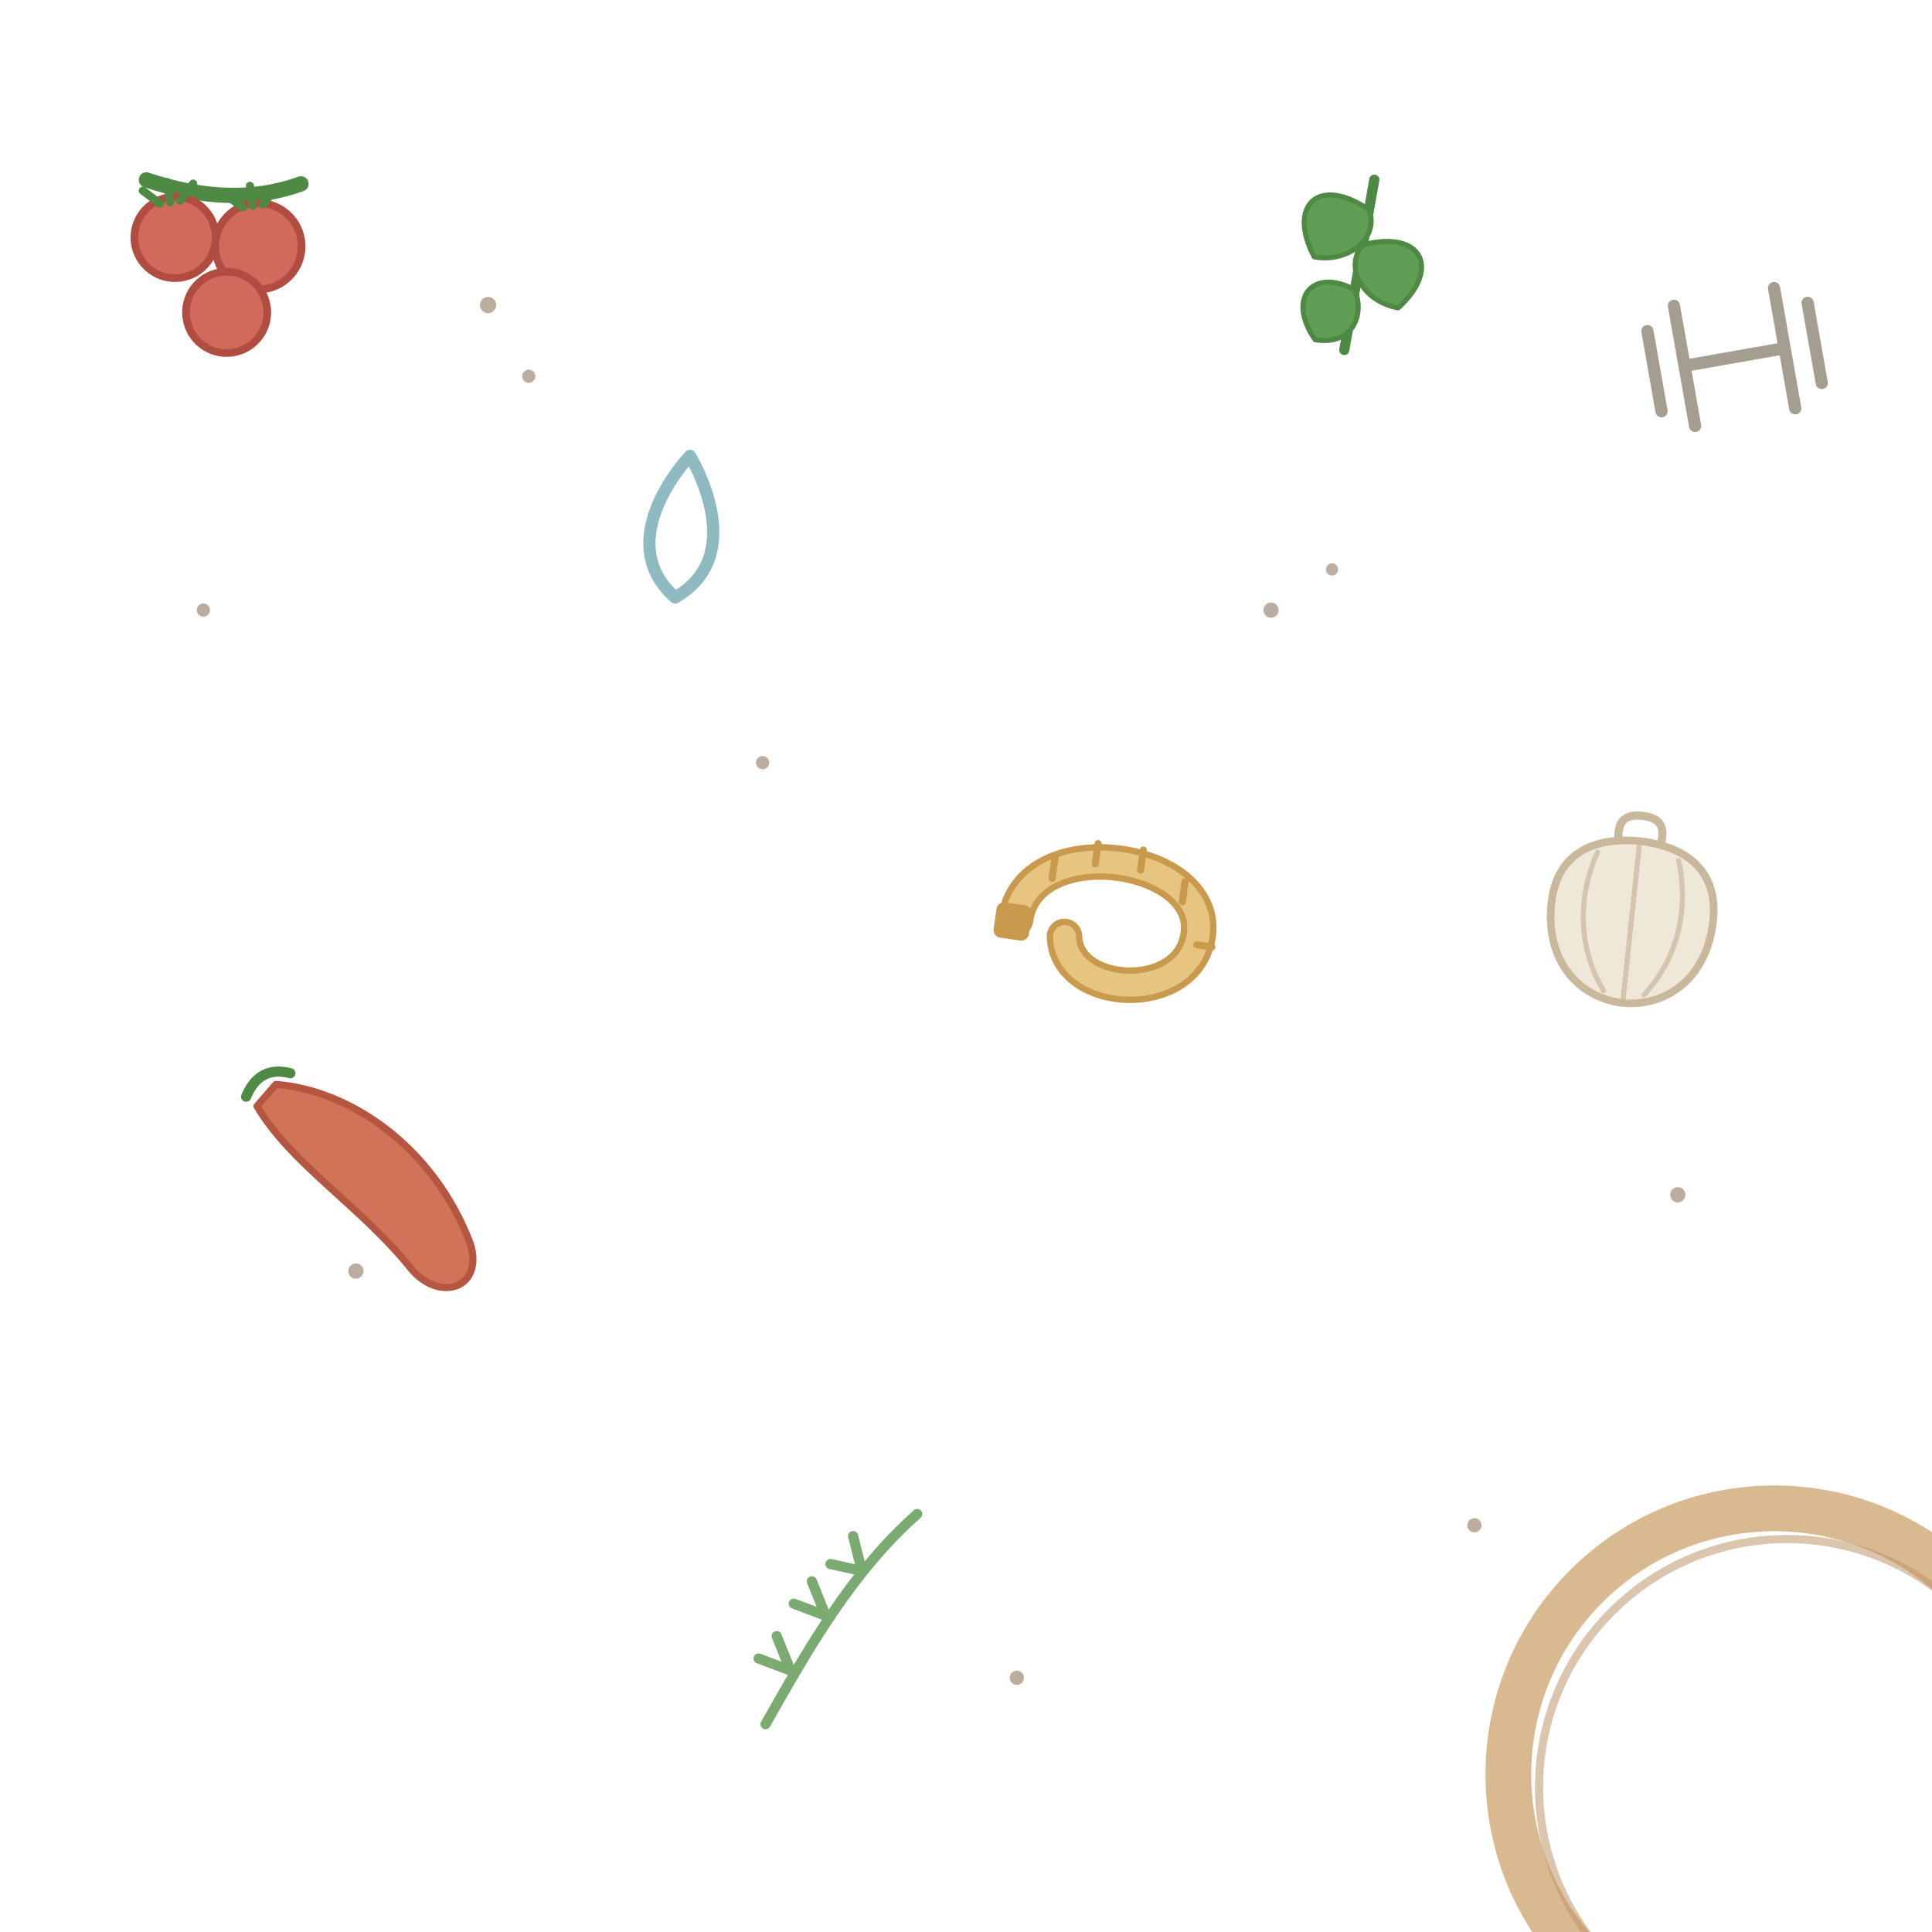
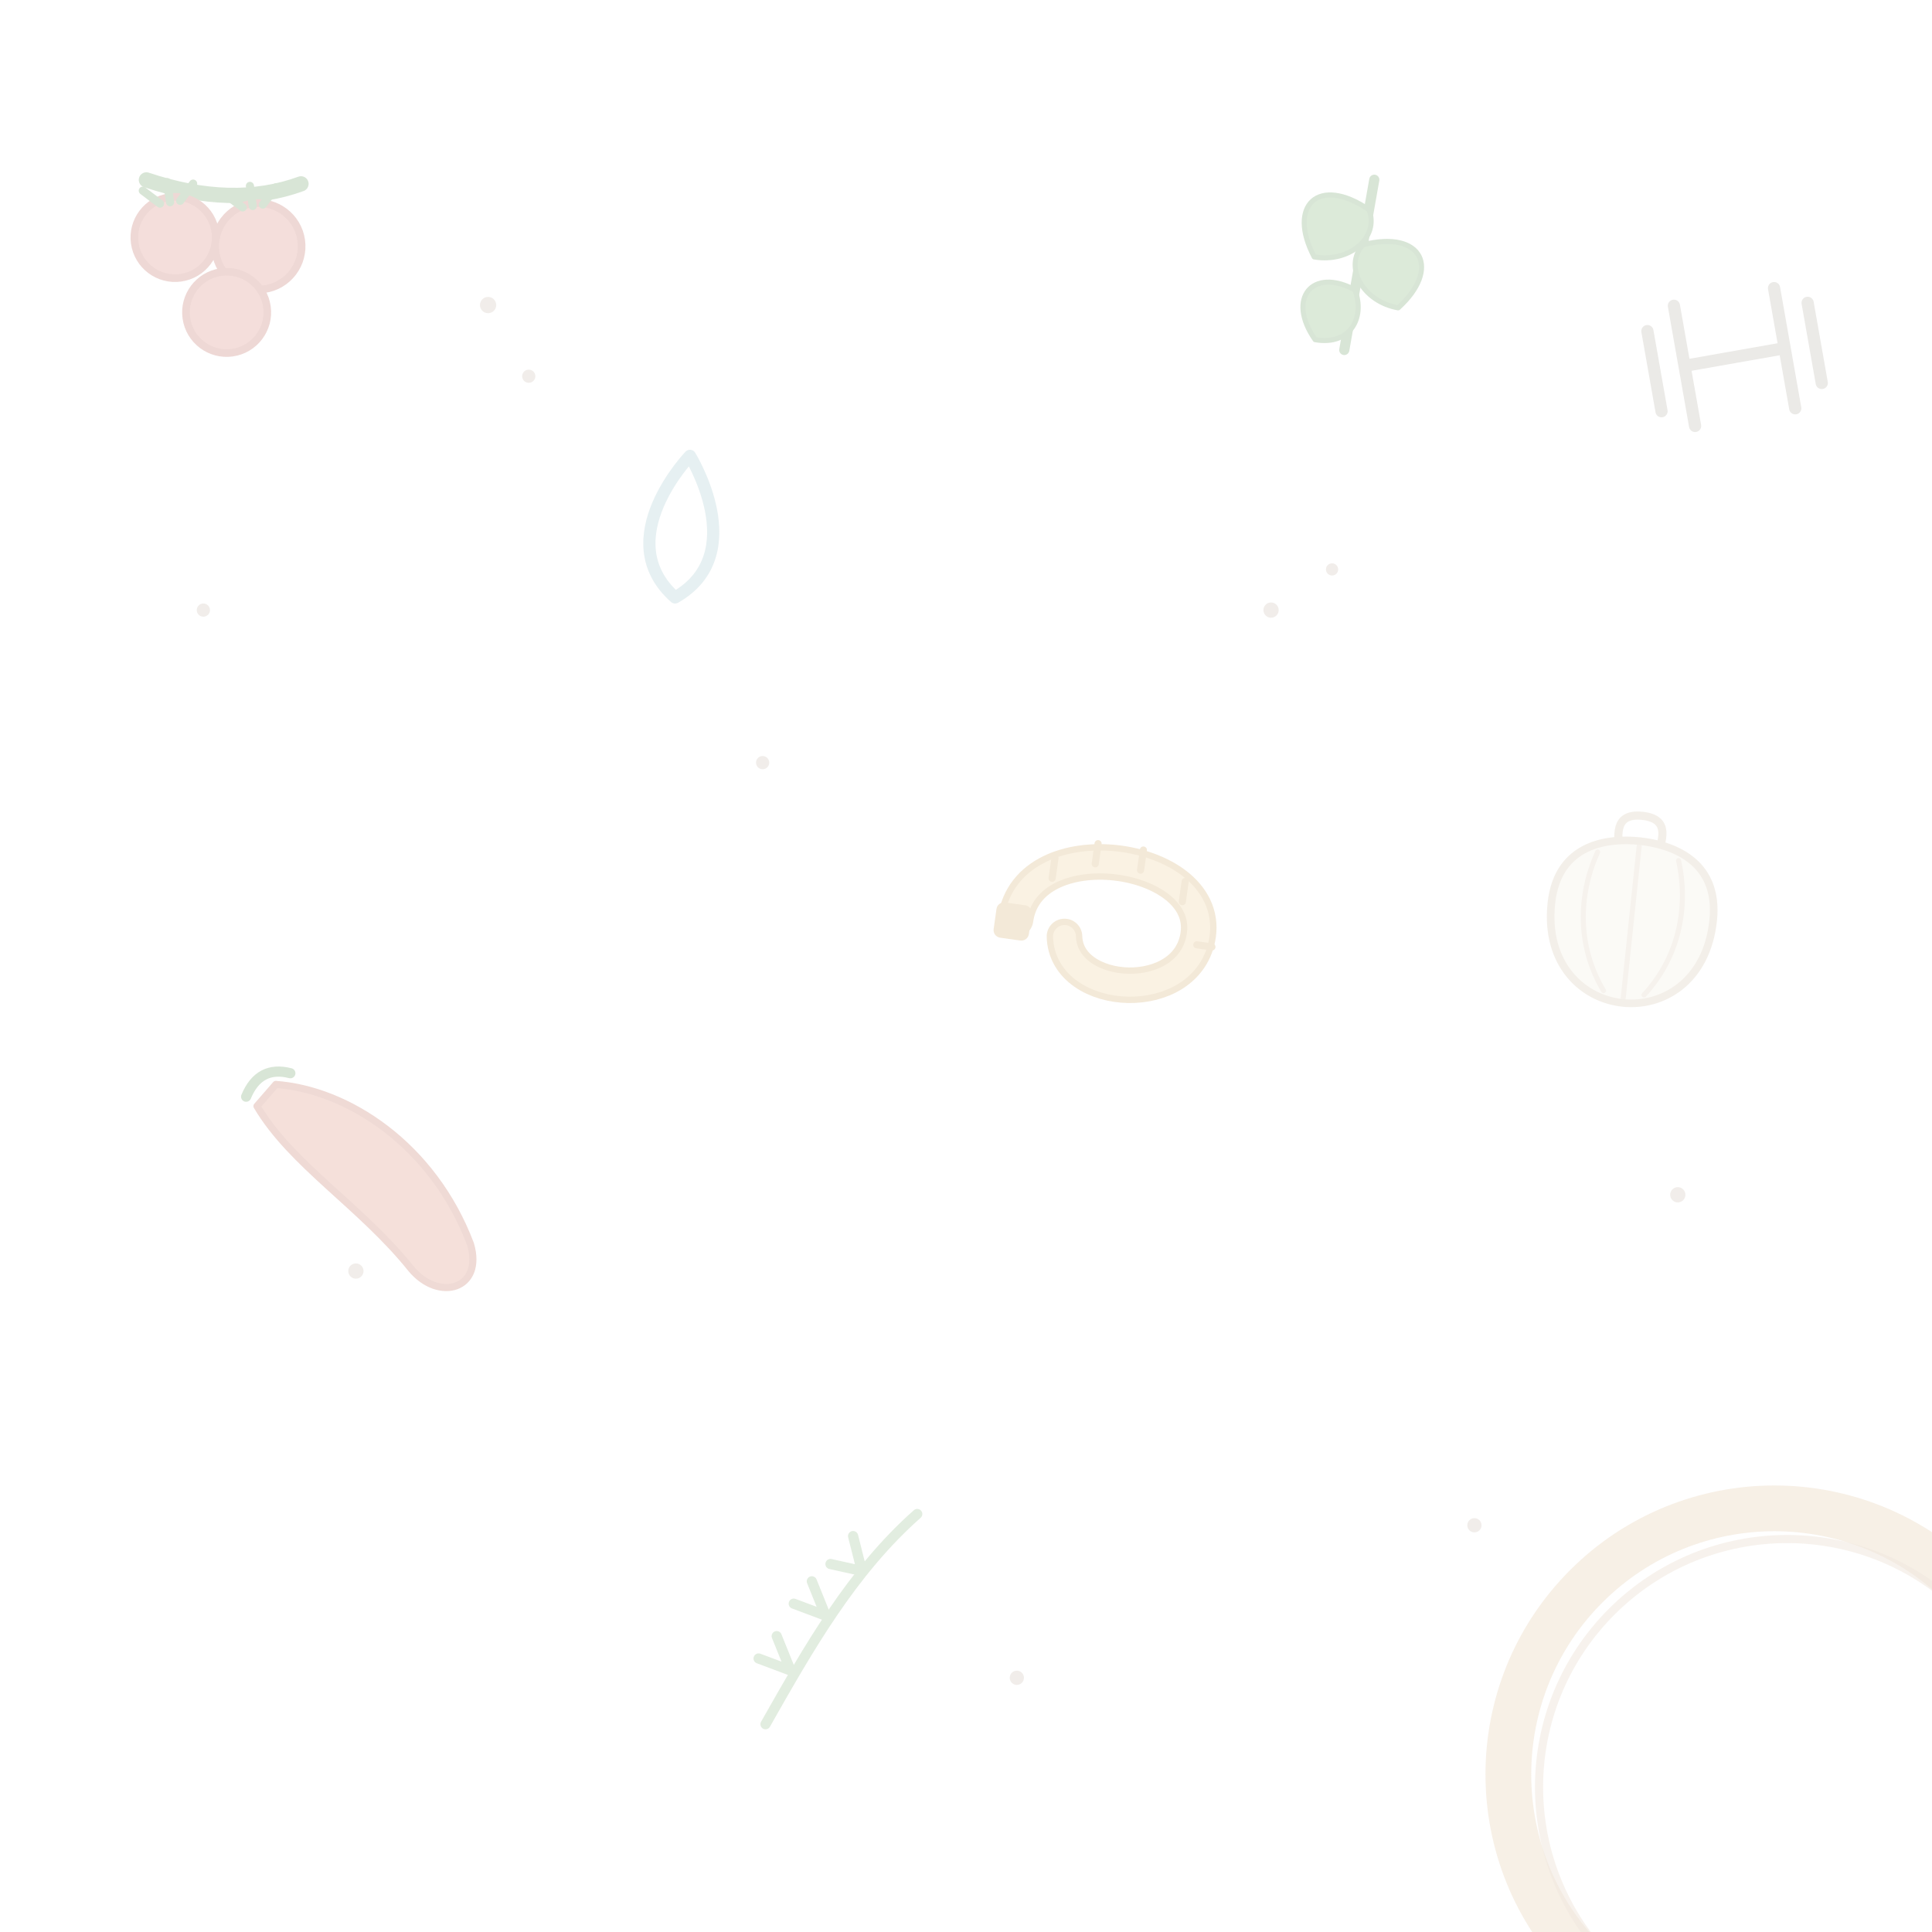
<svg xmlns="http://www.w3.org/2000/svg" width="380" height="380" viewBox="0 0 380 380">
-   <g fill="none" stroke-linecap="round" stroke-linejoin="round">
+   <g fill="none" stroke-linecap="round" stroke-linejoin="round" opacity="0.22">
    <g transform="translate(320,320)">
      <path d="M-8 66 A 52 52 0 0 1 66 -8" stroke="#d9b98f" stroke-width="9" />
      <path d="M-3 66 A 47 47 0 0 1 66 -3" stroke="#bd9668" stroke-width="1.6" opacity=".55" />
    </g>
    <g transform="translate(-60,-60)">
      <path d="M-8 66 A 52 52 0 0 1 66 -8" stroke="#d9b98f" stroke-width="9" />
    </g>
    <g transform="translate(24,30) rotate(-8)">
      <path d="M4 6 q16 8 30 5" stroke="#4f8a44" stroke-width="3" />
      <circle cx="8" cy="18" r="8" fill="#cf6a5c" stroke="#b04d40" stroke-width="1.5" />
      <circle cx="24" cy="22" r="8.5" fill="#cf6a5c" stroke="#b04d40" stroke-width="1.5" />
      <circle cx="16" cy="34" r="8" fill="#cf6a5c" stroke="#b04d40" stroke-width="1.5" />
      <path d="M8 11 l0 -4 M6 11 l-3 -3 M10 11 l3 -3" stroke="#4f8a44" stroke-width="1.6" />
      <path d="M24 14 l0 -4 M22 14 l-3 -3 M26 14 l3 -3" stroke="#4f8a44" stroke-width="1.6" />
    </g>
    <g transform="translate(252,24) rotate(10)">
      <path d="M20 42 C 20 26 20 20 20 8" stroke="#4f8a44" stroke-width="2" />
      <path d="M20 14 C 9 9 4 16 11 25 C 18 25 23 19 20 14 Z" fill="#5f9e54" stroke="#4f8a44" stroke-width="1" />
      <path d="M20 21 C 31 16 36 23 29 32 C 22 32 17 26 20 21 Z" fill="#5f9e54" stroke="#4f8a44" stroke-width="1" />
      <path d="M20 30 C 11 27 7 34 14 41 C 21 41 23 35 20 30 Z" fill="#5f9e54" stroke="#4f8a44" stroke-width="1" />
    </g>
    <g transform="translate(44,210) rotate(-4)">
      <path d="M4 6 q3 -6 9 -4" stroke="#4f8a44" stroke-width="2" />
      <path d="M10 4 C 24 6 40 18 46 38 C 48 47 39 49 34 42 C 25 29 12 20 6 8 Z" fill="#d07358" stroke="#b45640" stroke-width="1.4" />
    </g>
    <g transform="translate(300,150) rotate(6)">
      <path d="M24 8 C 18 8 20 13 20 15 M24 8 C 30 8 28 13 28 15" stroke="#c9b89c" stroke-width="1.6" />
      <path d="M8 27 C 8 15 18 13 24 13 C 30 13 40 15 40 27 C 40 39 32 45 24 45 C 16 45 8 39 8 27 Z" fill="#efe7d8" stroke="#c9b89c" stroke-width="1.5" />
      <path d="M24 14 L 24 44 M16 16 C 13 25 14 35 20 43 M32 16 C 35 25 34 35 28 43" stroke="#c9b89c" stroke-width="1" opacity=".7" />
    </g>
    <g transform="translate(140,296) rotate(-6)" stroke="#7bab70" stroke-width="2">
      <path d="M6 44 C 16 30 26 16 40 6" />
      <path d="M12 34 l-6 -3 M12 34 l-2 -7 M20 24 l-6 -3 M20 24 l-2 -7 M28 16 l-6 -2 M28 16 l-1 -7" />
    </g>
    <g transform="translate(196,150) rotate(8)">
      <path d="M8 30 C 8 12 44 12 44 28 C 44 42 20 44 18 32" stroke="#c99a4e" stroke-width="7" />
      <path d="M8 30 C 8 12 44 12 44 28 C 44 42 20 44 18 32" stroke="#e7c47f" stroke-width="4.5" />
      <path d="M14 17 l0 4 M22 13 l0 4 M31 13 l0 4 M40 18 l0 4 M44 30 l3 0" stroke="#c99a4e" stroke-width="1.4" />
      <rect x="4" y="27" width="7" height="7" rx="1.5" fill="#c99a4e" />
    </g>
    <g transform="translate(120,86) rotate(6)">
      <path d="M16 2 C 16 2 30 20 16 30 C 2 20 16 2 16 2 Z" stroke="#8fbac2" stroke-width="2.4" />
    </g>
    <g transform="translate(318,54) rotate(-10)" stroke="#a49e91" stroke-width="2.4">
      <path d="M4 12 L 4 28 M10 8 L 10 32 M10 20 L 30 20 M30 8 L 30 32 M36 12 L 36 28" />
    </g>
    <g fill="#7c5c3f" opacity=".5" stroke="none">
      <circle cx="96" cy="60" r="1.6" />
      <circle cx="104" cy="74" r="1.3" />
      <circle cx="250" cy="120" r="1.5" />
      <circle cx="262" cy="112" r="1.2" />
      <circle cx="70" cy="250" r="1.5" />
      <circle cx="150" cy="150" r="1.3" />
      <circle cx="330" cy="235" r="1.5" />
      <circle cx="200" cy="330" r="1.4" />
      <circle cx="40" cy="120" r="1.3" />
      <circle cx="290" cy="300" r="1.4" />
    </g>
  </g>
</svg>
